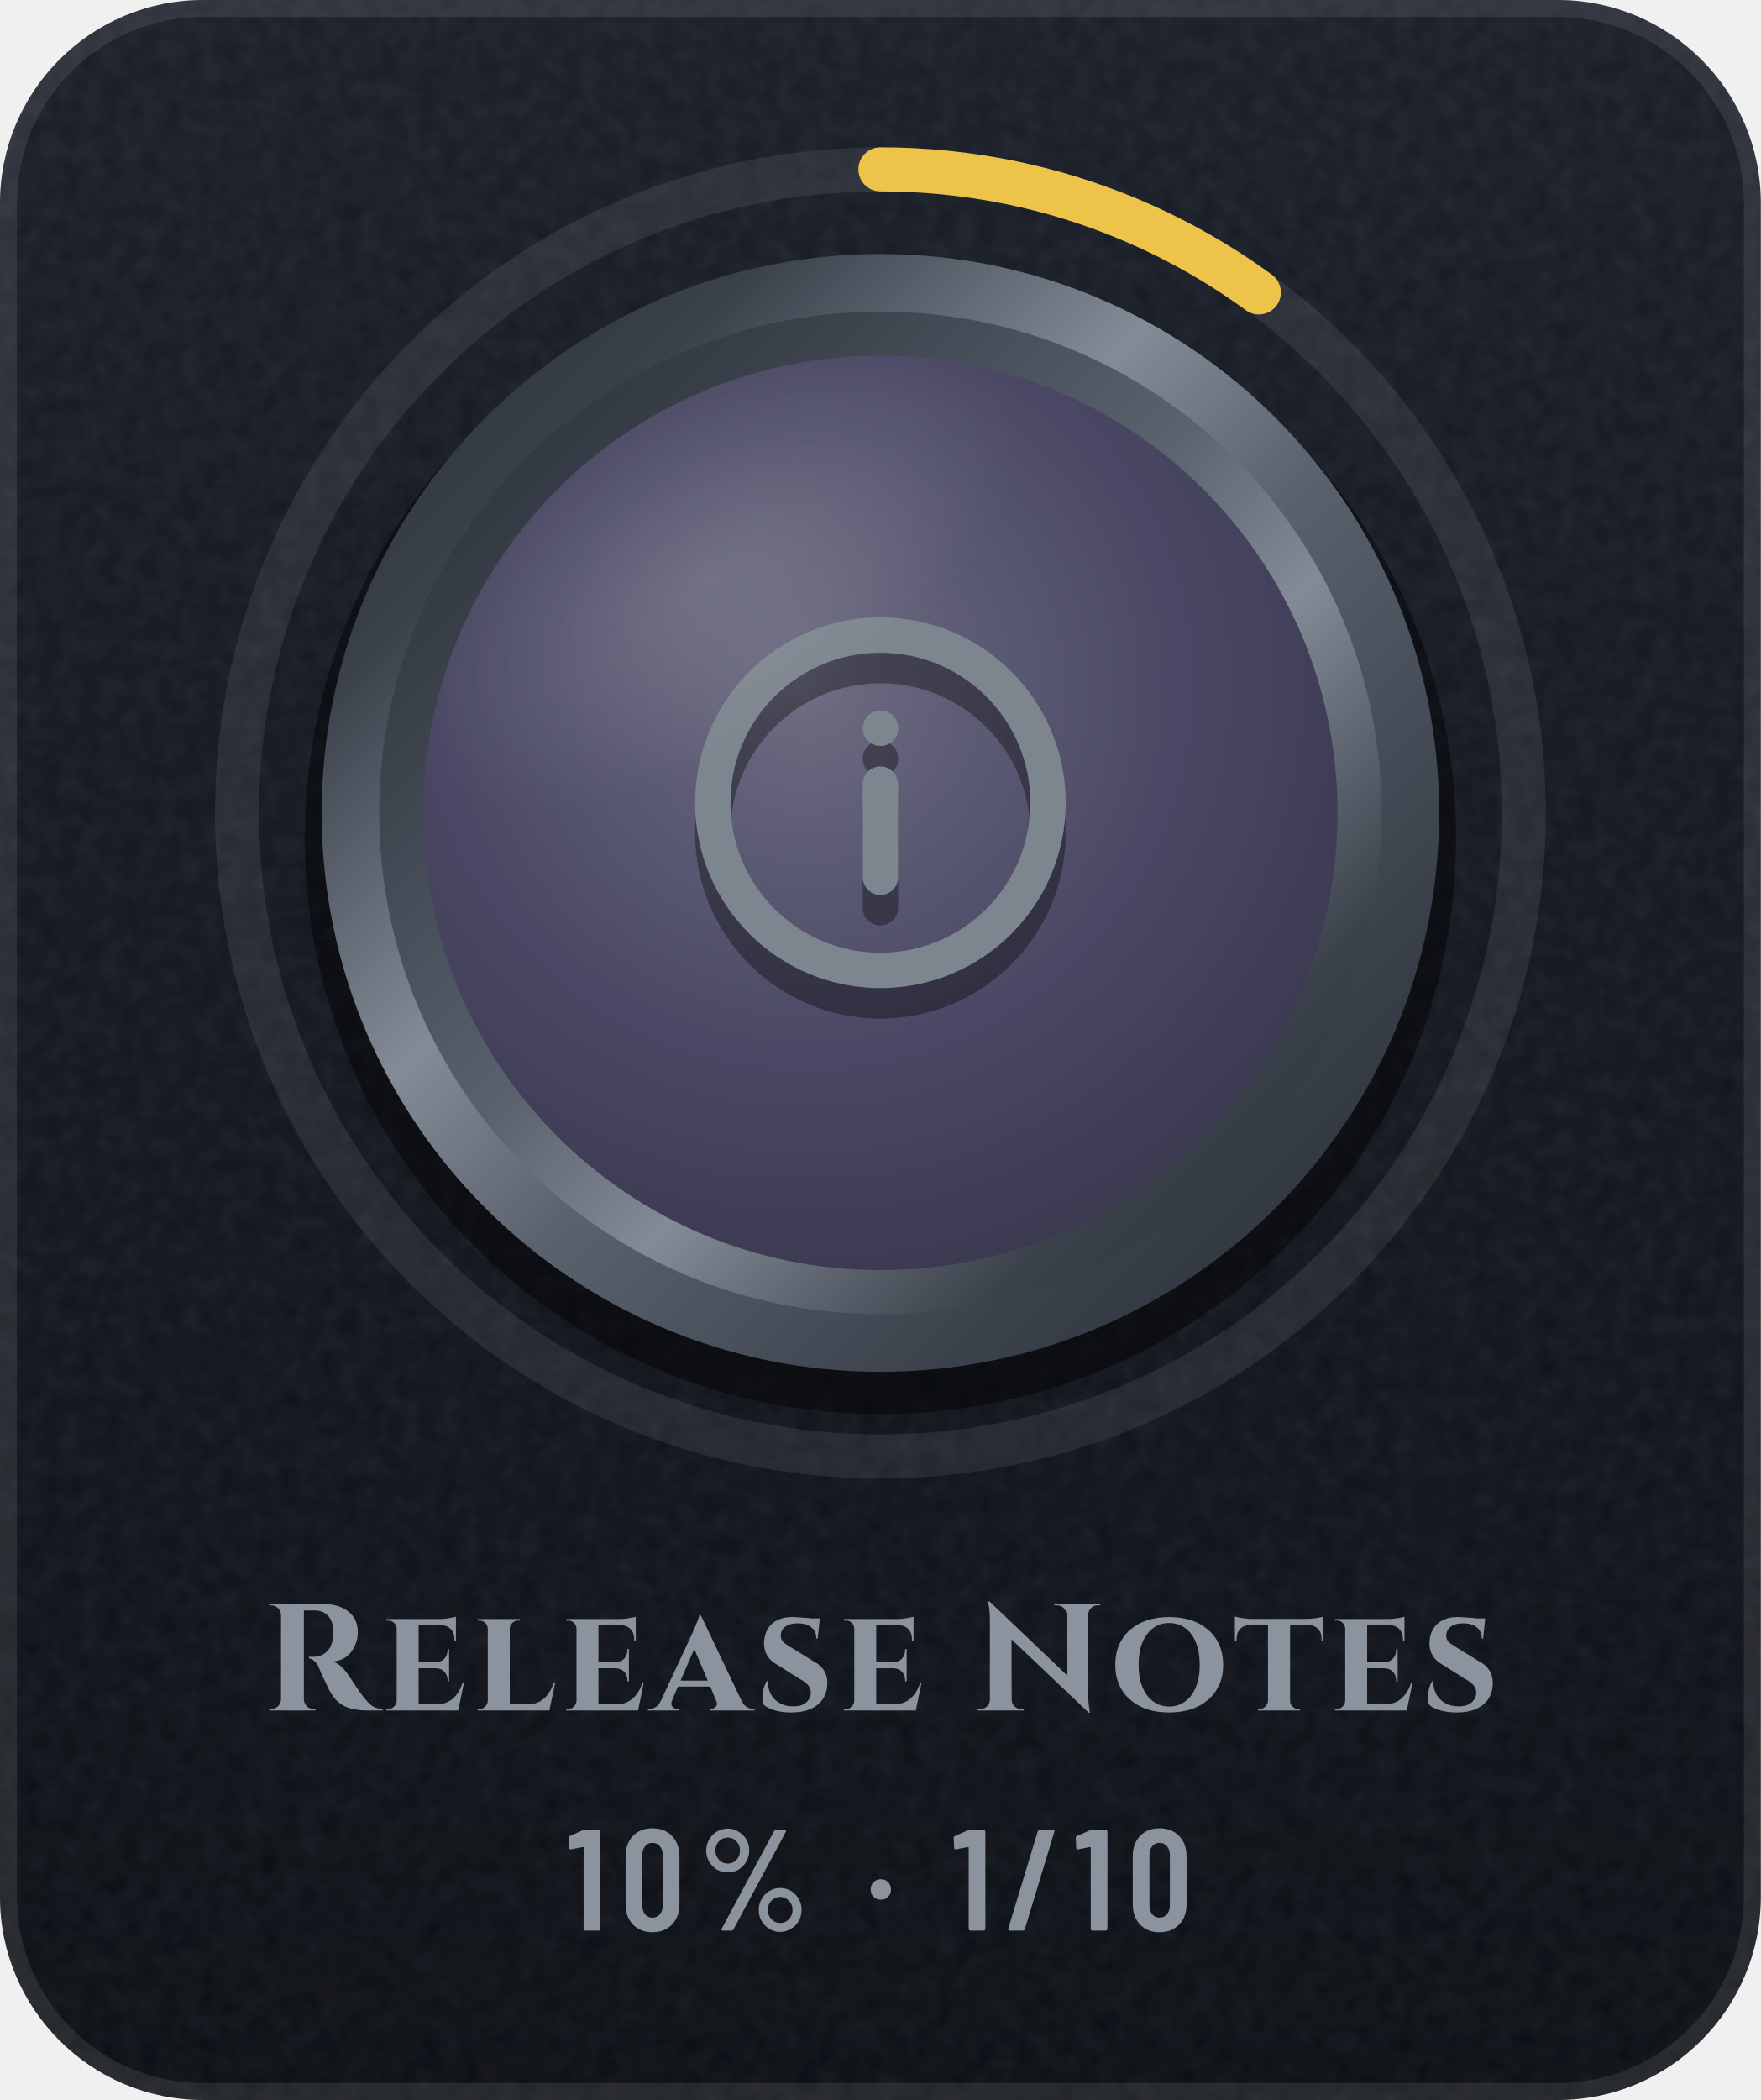
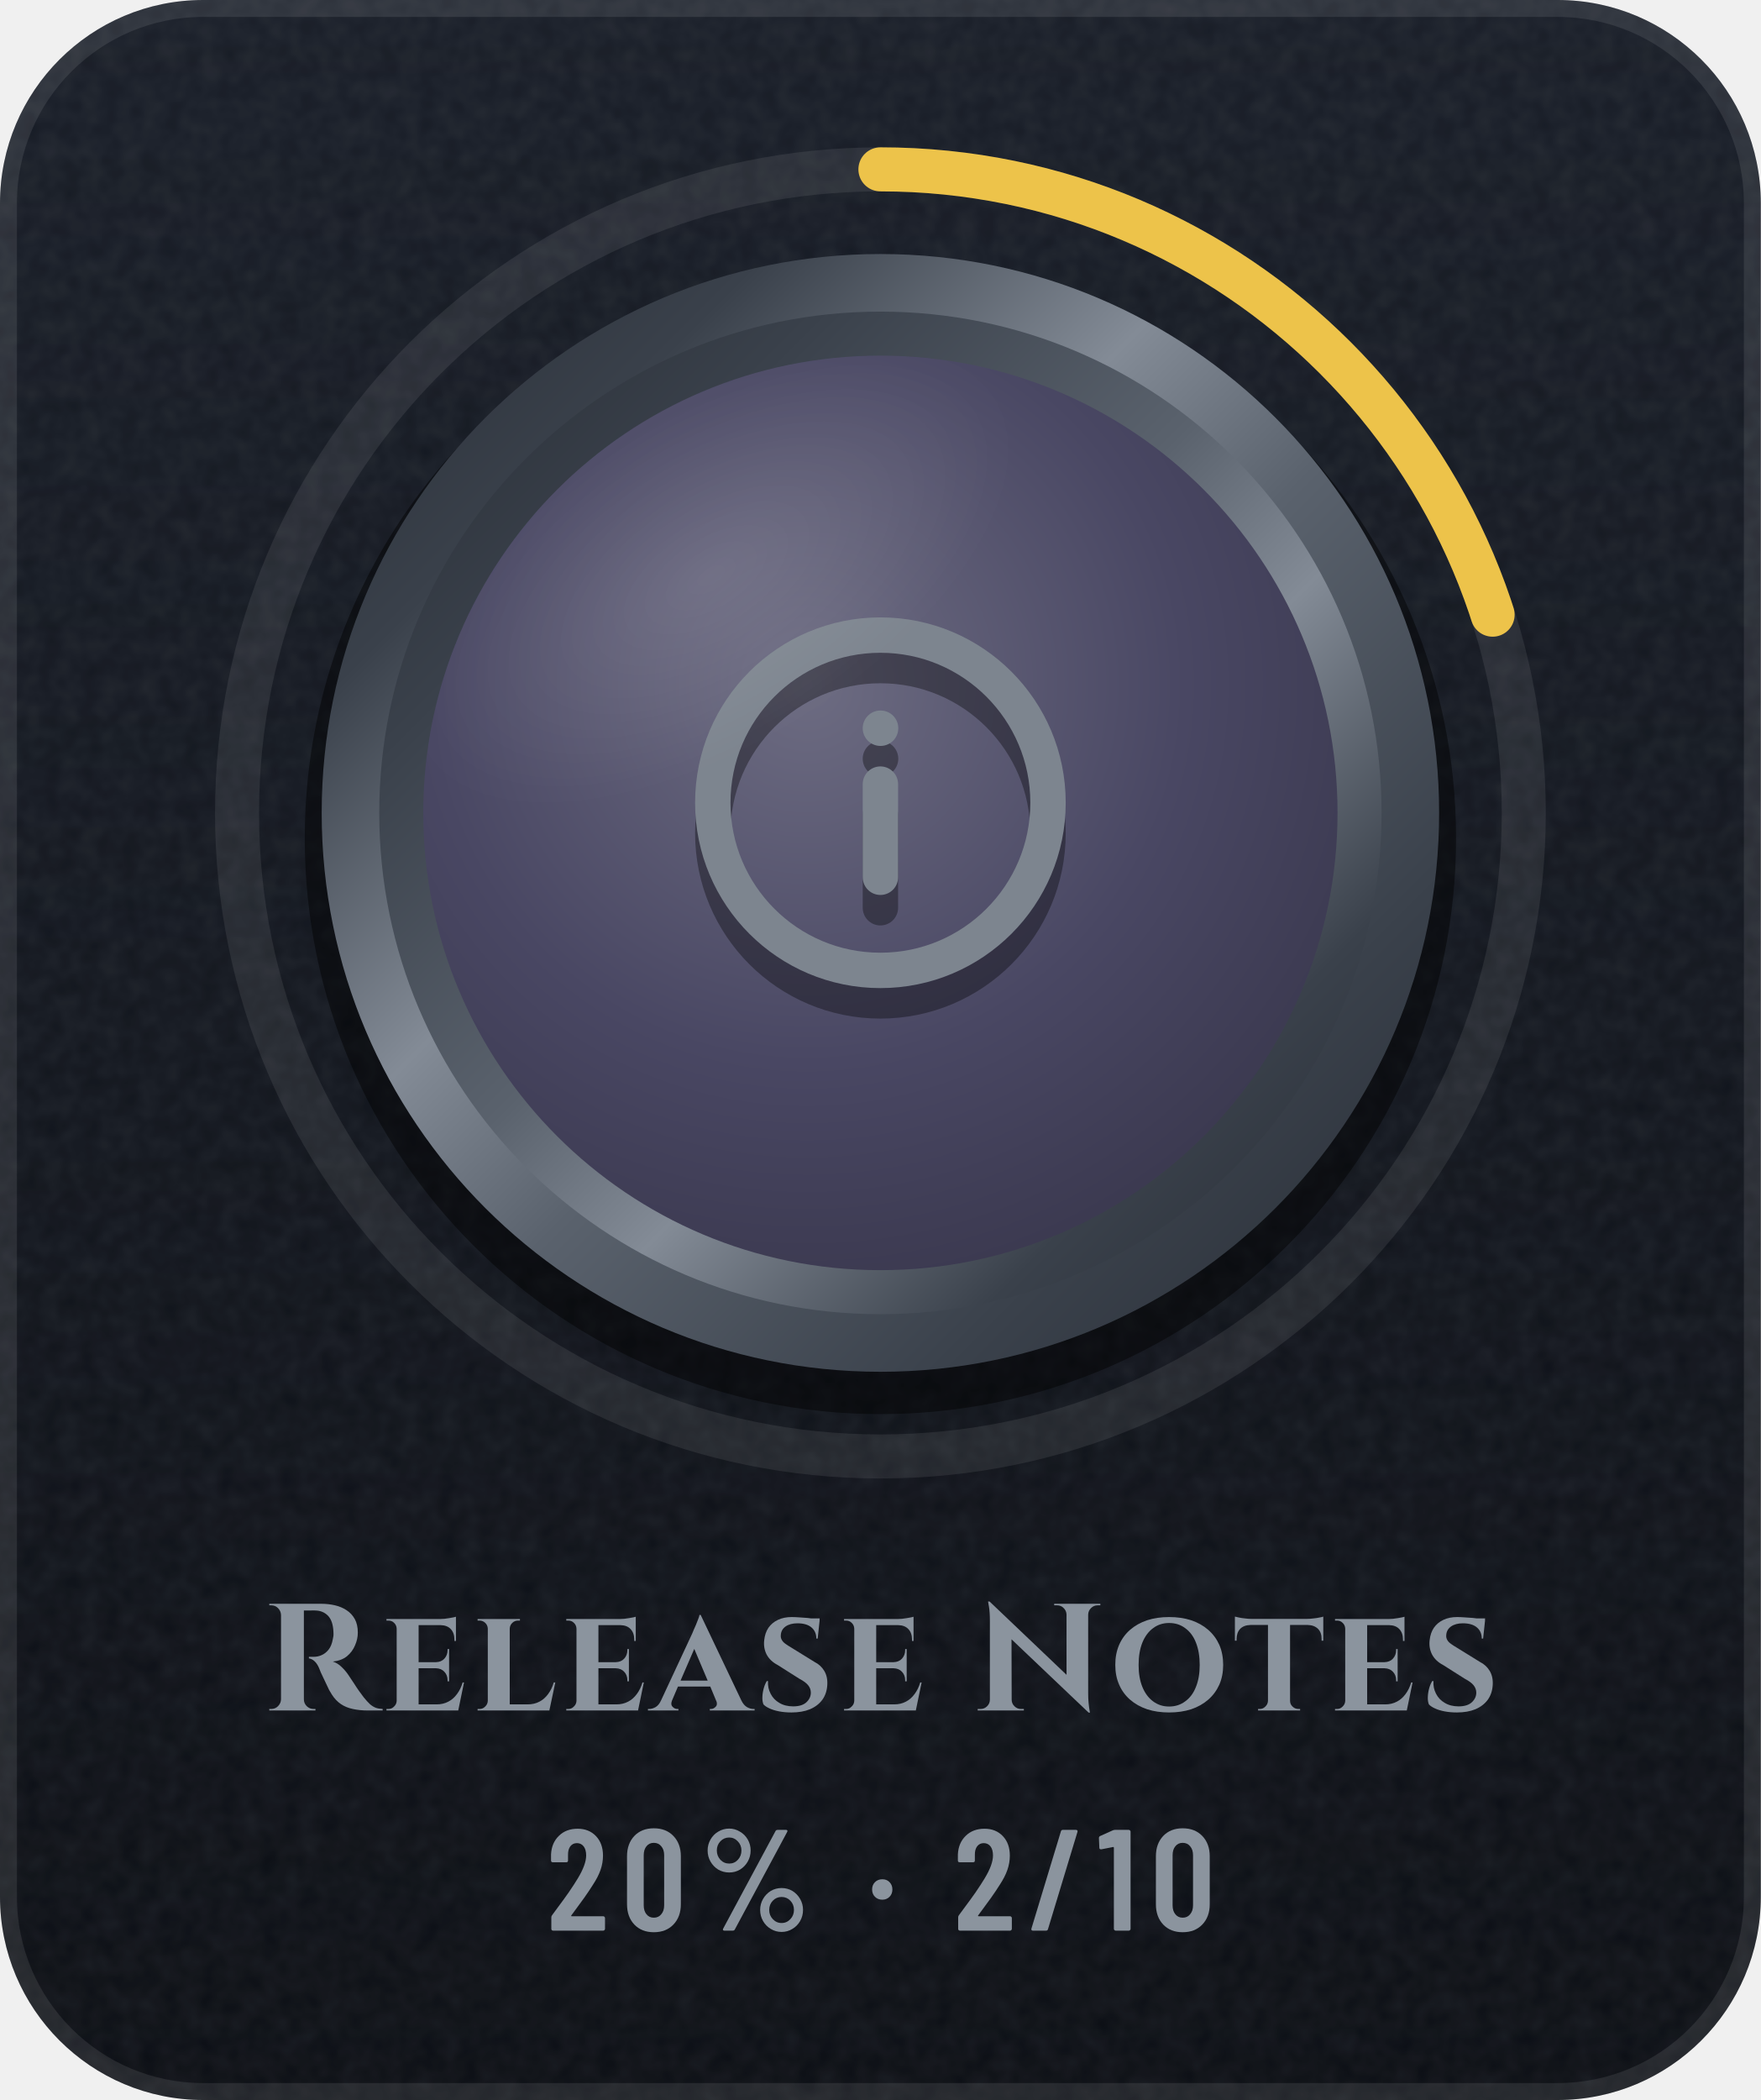
- <svg xmlns="http://www.w3.org/2000/svg" width="104" height="124" viewBox="0 0 104 124" role="img" aria-label="Release Notes: 10% (1 of 10)">
+ <svg xmlns="http://www.w3.org/2000/svg" width="104" height="124" viewBox="0 0 104 124" role="img" aria-label="Release Notes: 20% (2 of 10)">
  <defs>
    <linearGradient id="bg" x1="0" y1="0" x2="0" y2="1">
      <stop offset="0" stop-color="#171C26" />
      <stop offset="1" stop-color="#0A0D13" />
    </linearGradient>
    <clipPath id="card">
      <rect width="104" height="124" rx="12" />
    </clipPath>
    <filter id="grain" x="0" y="0" width="100%" height="100%">
      <feTurbulence type="fractalNoise" baseFrequency=".85" numOctaves="2" stitchTiles="stitch" />
      <feColorMatrix values="0 0 0 0 1 0 0 0 0 1 0 0 0 0 1 0 0 0 .07 0" />
    </filter>
    <radialGradient id="glow" cx=".5" cy=".5" r=".5">
      <stop offset="0" stop-color="#5A626D" stop-opacity="0" />
      <stop offset="1" stop-color="#5A626D" stop-opacity="0" />
    </radialGradient>
    <linearGradient id="mh" x1="0" y1="0" x2="1" y2="0">
      <stop offset="0" stop-color="#252A32" />
      <stop offset="0.2" stop-color="#3A414B" />
      <stop offset="0.4" stop-color="#838B96" />
      <stop offset="0.54" stop-color="#5A626D" />
      <stop offset="0.78" stop-color="#3A414B" />
      <stop offset="1" stop-color="#252A32" />
    </linearGradient>
    <linearGradient id="md" x1="0" y1="0" x2="1" y2="1">
      <stop offset="0" stop-color="#252A32" />
      <stop offset="0.2" stop-color="#3A414B" />
      <stop offset="0.4" stop-color="#838B96" />
      <stop offset="0.54" stop-color="#5A626D" />
      <stop offset="0.78" stop-color="#3A414B" />
      <stop offset="1" stop-color="#252A32" />
    </linearGradient>
    <linearGradient id="mdr" x1="1" y1="1" x2="0" y2="0">
      <stop offset="0" stop-color="#252A32" />
      <stop offset="0.2" stop-color="#3A414B" />
      <stop offset="0.4" stop-color="#838B96" />
      <stop offset="0.54" stop-color="#5A626D" />
      <stop offset="0.78" stop-color="#3A414B" />
      <stop offset="1" stop-color="#252A32" />
    </linearGradient>
    <linearGradient id="dia" x1="0" y1="0" x2="1" y2="0">
      <stop offset="0" stop-color="#6CCBFF" />
      <stop offset=".5" stop-color="#C4B2FF" />
      <stop offset="1" stop-color="#F29BDD" />
    </linearGradient>
    <linearGradient id="pb" x1="0" y1="0" x2="1" y2="0">
      <stop offset="0" stop-color="#8F5125" />
      <stop offset="1" stop-color="#F5C69A" />
    </linearGradient>
    <linearGradient id="shg" x1="0" y1="0" x2="1" y2="0">
      <stop offset="0" stop-color="#FFFFFF" stop-opacity="0" />
      <stop offset=".5" stop-color="#FFFFFF" stop-opacity=".6" />
      <stop offset="1" stop-color="#FFFFFF" stop-opacity="0" />
    </linearGradient>
    <radialGradient id="en" cx=".42" cy=".36" r=".75">
      <stop offset="0" stop-color="#6D6C82" />
      <stop offset=".55" stop-color="#494763" />
      <stop offset="1" stop-color="#37354A" />
    </radialGradient>
    <linearGradient id="ig" gradientUnits="userSpaceOnUse" x1="0" y1="34" x2="0" y2="62">
      <stop offset="0" stop-color="#7D858F" />
      <stop offset="1" stop-color="#4E5661" />
    </linearGradient>
    <radialGradient id="gl" cx=".5" cy=".5" r=".5">
      <stop offset="0" stop-color="#FFFFFF" stop-opacity=".45" />
      <stop offset="1" stop-color="#FFFFFF" stop-opacity="0" />
    </radialGradient>
    <clipPath id="fc">
      <circle cx="52" cy="48" r="27" />
    </clipPath>
  </defs>
  <g clip-path="url(#card)">
    <rect width="104" height="124" fill="url(#bg)" />
    <rect width="104" height="124" filter="url(#grain)" />
  </g>
  <rect x=".5" y=".5" width="103" height="123" rx="11.5" fill="none" stroke="#FFFFFF" stroke-opacity=".09" />
  <circle cx="52" cy="48" r="48" fill="url(#glow)" />
  <circle cx="52" cy="48" r="38" fill="none" stroke="#FFFFFF" stroke-opacity=".08" stroke-width="2.6" />
-   <circle cx="52" cy="48" r="38" fill="none" stroke="#EDC34A" stroke-width="2.6" stroke-linecap="round" stroke-dasharray="23.9 238.8" transform="rotate(-90 52 48)" />
+   <circle cx="52" cy="48" r="38" fill="none" stroke="#EDC34A" stroke-width="2.6" stroke-linecap="round" stroke-dasharray="47.8 238.8" transform="rotate(-90 52 48)" />
  <circle cx="52" cy="49.5" r="34" fill="#000000" fill-opacity=".45" />
  <circle cx="52" cy="48" r="33" fill="url(#md)" />
  <circle cx="52" cy="48" r="29.6" fill="url(#mdr)" />
  <circle cx="52" cy="48" r="27" fill="url(#en)" />
  <g transform="translate(38.8 36) scale(1.1)" fill="none" stroke="#000000" stroke-width="1.9" stroke-linecap="round" stroke-linejoin="round" stroke-opacity=".35">
    <circle cx="12" cy="12" r="9" />
    <path d="M12 11v5M12 8h.01" />
  </g>
  <g transform="translate(38.8 34.2) scale(1.1)" fill="none" stroke="url(#ig)" stroke-width="1.9" stroke-linecap="round" stroke-linejoin="round">
    <circle cx="12" cy="12" r="9" />
    <path d="M12 11v5M12 8h.01" />
  </g>
  <g clip-path="url(#fc)">
    <ellipse cx="42" cy="34" rx="20" ry="10" transform="rotate(-32 42 34)" fill="url(#gl)" opacity=".25" />
  </g>
  <g transform="translate(15.5 101) scale(0.009 -0.009)" fill="#8B949E">
    <use href="#s82" x="0" />
    <use href="#s101" x="780" />
    <use href="#s108" x="1378" />
    <use href="#s101" x="1960" />
    <use href="#s97" x="2557" />
    <use href="#s115" x="3235" />
    <use href="#s101" x="3783" />
    <use href="#s78" x="4664" />
    <use href="#s111" x="5562" />
    <use href="#s116" x="6372" />
    <use href="#s101" x="7005" />
    <use href="#s115" x="7602" />
  </g>
-   <g transform="translate(33.5 114) scale(0.0085 -0.0085)" fill="#8B949E">
-     <use href="#m49" x="0" />
-     <use href="#m48" x="368" />
-     <use href="#m37" x="912" />
-     <use href="#m183" x="2072" />
-     <use href="#m49" x="2676" />
-     <use href="#m47" x="3044" />
-     <use href="#m49" x="3524" />
-     <use href="#m48" x="3892" />
+   <g transform="translate(32.3 114) scale(0.0085 -0.0085)" fill="#8B949E">
+     <use href="#m50" x="0" />
+     <use href="#m48" x="519" />
+     <use href="#m37" x="1063" />
+     <use href="#m183" x="2223" />
+     <use href="#m50" x="2827" />
+     <use href="#m47" x="3346" />
+     <use href="#m49" x="3826" />
+     <use href="#m48" x="4194" />
  </g>
  <defs>
    <path id="m37" d="M54 557Q54 598 74 633Q94 668 128 688Q163 709 204 709Q244 709 278 688Q313 668 333 633Q353 598 353 557Q353 515 333 480Q313 445 279 424Q245 404 204 404Q163 404 128 424Q94 445 74 480Q54 515 54 557ZM162 14 526 692Q530 700 541 700H599Q606 700 608 696Q610 692 607 686L243 8Q239 0 228 0H170Q163 0 161 4Q159 8 162 14ZM289 557Q289 594 264 620Q239 647 204 647Q168 647 143 621Q118 595 118 557Q118 519 143 492Q168 466 204 466Q240 466 264 492Q289 519 289 557ZM419 144Q419 185 439 220Q459 255 493 276Q527 296 568 296Q609 296 643 276Q677 255 697 220Q717 185 717 144Q717 102 697 67Q677 32 643 12Q609 -9 568 -9Q527 -9 493 12Q459 32 439 67Q419 102 419 144ZM654 144Q654 182 629 208Q604 234 568 234Q532 234 507 208Q482 182 482 144Q482 106 507 80Q532 53 568 53Q604 53 629 80Q654 106 654 144Z" />
    <path id="m47" d="M21 14 226 690Q229 700 239 700H331Q337 700 340 696Q343 692 341 686L136 10Q133 0 123 0H31Q25 0 22 4Q19 8 21 14Z" />
    <path id="m48" d="M38 183V517Q38 604 89 658Q140 711 224 711Q309 711 360 658Q412 604 412 517V183Q412 96 360 42Q309 -11 224 -11Q140 -11 89 42Q38 96 38 183ZM296 176V524Q296 563 276 586Q257 610 224 610Q192 610 173 586Q154 563 154 524V176Q154 137 173 114Q192 90 224 90Q257 90 276 114Q296 137 296 176Z" />
    <path id="m49" d="M122 700H218Q223 700 226 696Q230 693 230 688V12Q230 7 226 4Q223 0 218 0H126Q121 0 118 4Q114 7 114 12V576Q114 578 112 580Q111 582 109 581L27 565H24Q13 565 13 576L10 643Q10 653 18 657L107 697Q114 700 122 700Z" />
+     <path id="m50" d="M173 100H392Q397 100 400 96Q404 93 404 88V12Q404 7 400 4Q397 0 392 0H43Q38 0 34 4Q31 7 31 12V92Q31 101 36 107L75 160Q114 212 152 266Q189 320 215 363Q273 459 273 522Q273 562 256 585Q238 608 209 608Q180 608 163 586Q146 563 147 526V487Q147 482 144 478Q140 475 135 475H41Q36 475 32 478Q29 482 29 487V530Q33 610 84 659Q134 708 214 708Q293 708 342 656Q390 605 390 521Q390 471 373 422Q356 373 319 317Q294 277 260 229Q225 181 214 166Q184 126 170 106Q168 104 169 102Q170 100 173 100Z" />
    <path id="m183" d="M37 286Q37 317 57 337Q77 357 108 357Q139 357 158 337Q178 317 178 286Q178 255 158 235Q138 215 108 215Q77 215 57 235Q37 255 37 286Z" />
    <path id="s78" d="M108 715 613 234V629Q612 655 594 672Q577 690 551 690H532V700H835V690H817Q792 690 774 672Q756 655 755 629V114Q755 77 758 48Q761 18 764 2L767 -14H758L252 467L253 71Q253 46 271 28Q289 10 314 10H333V0H30V10H49Q74 10 92 28Q110 46 110 71V590Q110 646 104 681L98 715Z" />
    <path id="s82" d="M122 73V627Q121 653 102 672Q84 690 58 690H45V700H388Q433 700 476 690Q519 680 552 658Q586 636 606 600Q626 564 626 511Q626 469 608 428Q591 386 555 356Q519 327 462 321Q494 311 520 285Q547 259 564 233Q565 231 576 215Q586 199 602 176Q617 152 634 128Q651 104 665 86Q687 59 705 42Q723 26 743 18Q763 11 789 10V0H691Q637 0 593 10Q549 19 515 42Q481 65 456 104Q448 116 438 134Q429 153 419 174Q409 195 400 214Q390 234 383 250Q376 266 373 275Q360 307 342 323Q325 339 305 342V352H336Q363 352 388 363Q414 374 434 399Q454 424 462 468Q464 477 466 489Q467 501 466 516Q463 588 430 622Q397 655 348 656Q334 657 318 656Q301 656 288 656H272V73Q272 47 291 28Q310 10 336 10H348V0H45V10H58Q84 10 102 28Q121 47 122 73Z" />
    <path id="s97" d="M319 627 586 66Q601 35 623 22Q645 10 665 10H673V0H379V10H387Q404 10 418 25Q429 36 424 56L382 157H170L130 63Q121 38 134 25Q148 10 165 10H173V0H-27V10H-19Q1 10 23 22Q45 35 59 66L264 506Q266 512 273 528Q280 543 288 562Q296 582 303 600Q310 617 311 627ZM187 196H365L277 404Z" />
    <path id="s101" d="M543 184 505 0H34V10H47Q69 10 84 26Q100 41 101 63V537Q100 560 84 575Q69 590 47 590H34V600H385Q414 600 446 606Q478 611 490 615V456H480V465Q480 509 456 534Q433 559 389 560H245V317H359Q394 318 414 340Q435 363 435 396V403H445V191H435V199Q435 232 414 254Q394 276 359 277H245V40H363Q406 40 440 58Q473 75 497 108Q521 140 534 184Z" />
    <path id="s108" d="M544 184 505 0H34V10H47Q69 10 84 26Q100 41 101 63V537Q100 560 84 575Q68 590 46 590H34V600H312V590H300Q278 590 262 575Q246 560 245 537V40H363Q406 40 440 58Q473 75 497 108Q521 140 534 184Z" />
    <path id="s111" d="M388 613Q468 613 533 592Q598 570 645 529Q692 488 718 430Q743 372 743 299Q743 227 718 170Q692 112 645 71Q598 30 533 8Q468 -13 388 -13Q309 -13 244 8Q179 30 132 71Q85 112 60 170Q35 227 35 299Q35 372 60 430Q85 488 132 529Q179 570 244 592Q309 613 388 613ZM388 26Q449 26 494 60Q540 93 564 154Q589 215 589 299Q589 384 564 446Q540 507 494 540Q449 574 388 574Q328 574 283 540Q238 507 213 446Q188 384 188 299Q188 215 213 154Q238 93 283 60Q328 26 388 26Z" />
    <path id="s115" d="M238 613Q258 613 286 611Q315 609 343 607Q356 605 367 604H422L421 594Q422 594 422 594L409 472H400Q400 518 368 545Q336 572 276 572Q228 572 198 551Q169 530 167 495Q165 477 174 462Q182 448 198 437Q213 426 232 415L389 318Q429 298 452 260Q475 222 472 168Q469 112 440 71Q410 30 358 8Q307 -13 237 -13Q194 -13 157 -6Q120 1 94 13Q67 25 53 40Q45 60 46 88Q47 117 55 146Q63 174 75 193H83Q80 148 100 110Q119 72 157 50Q195 27 248 27Q306 27 335 54Q364 81 364 117Q364 144 346 166Q329 187 289 208L147 298Q97 324 74 367Q52 410 58 461Q63 509 86 543Q110 577 149 595Q188 613 238 613Z" />
    <path id="s116" d="M590 616V458H579V467Q580 510 556 535Q531 560 488 561H372V63Q372 41 388 26Q404 10 427 10H438V0H162V10H173Q195 10 210 26Q226 41 227 63V561H112Q68 560 44 535Q21 510 21 467V458H10V616Q19 614 36 610Q54 606 76 604Q97 601 115 601H484Q503 601 525 604Q547 606 565 610Q583 613 590 616Z" />
  </defs>
</svg>
